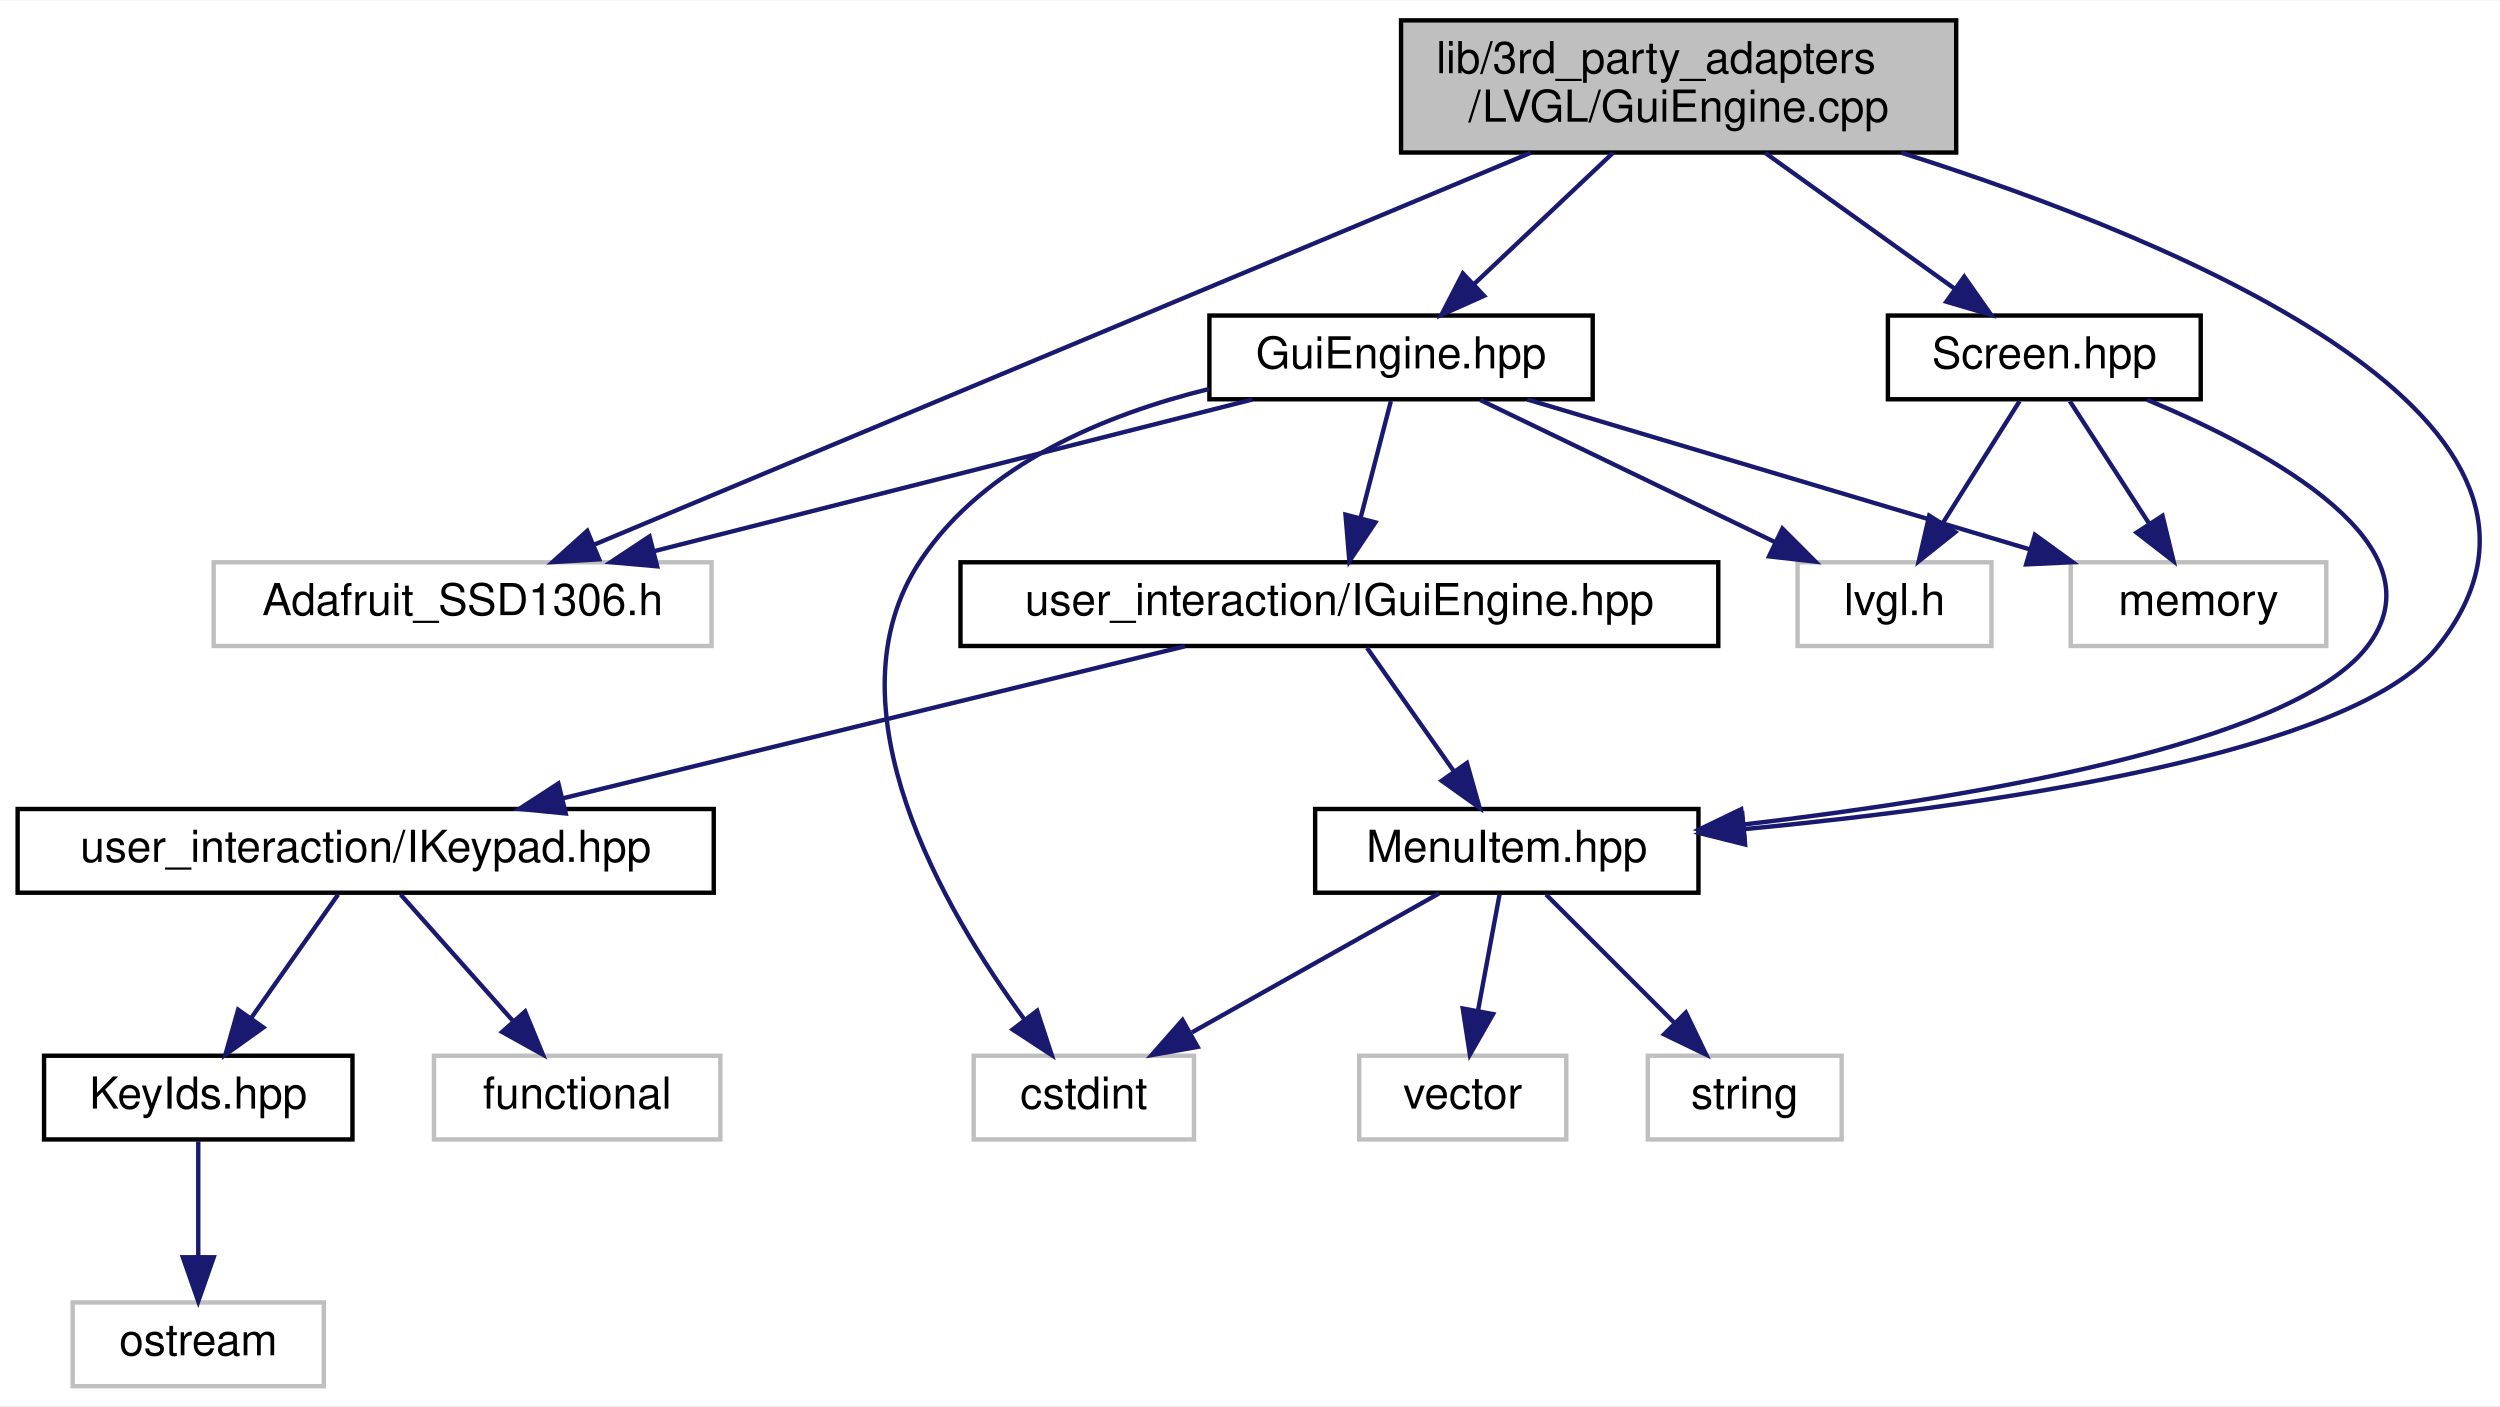
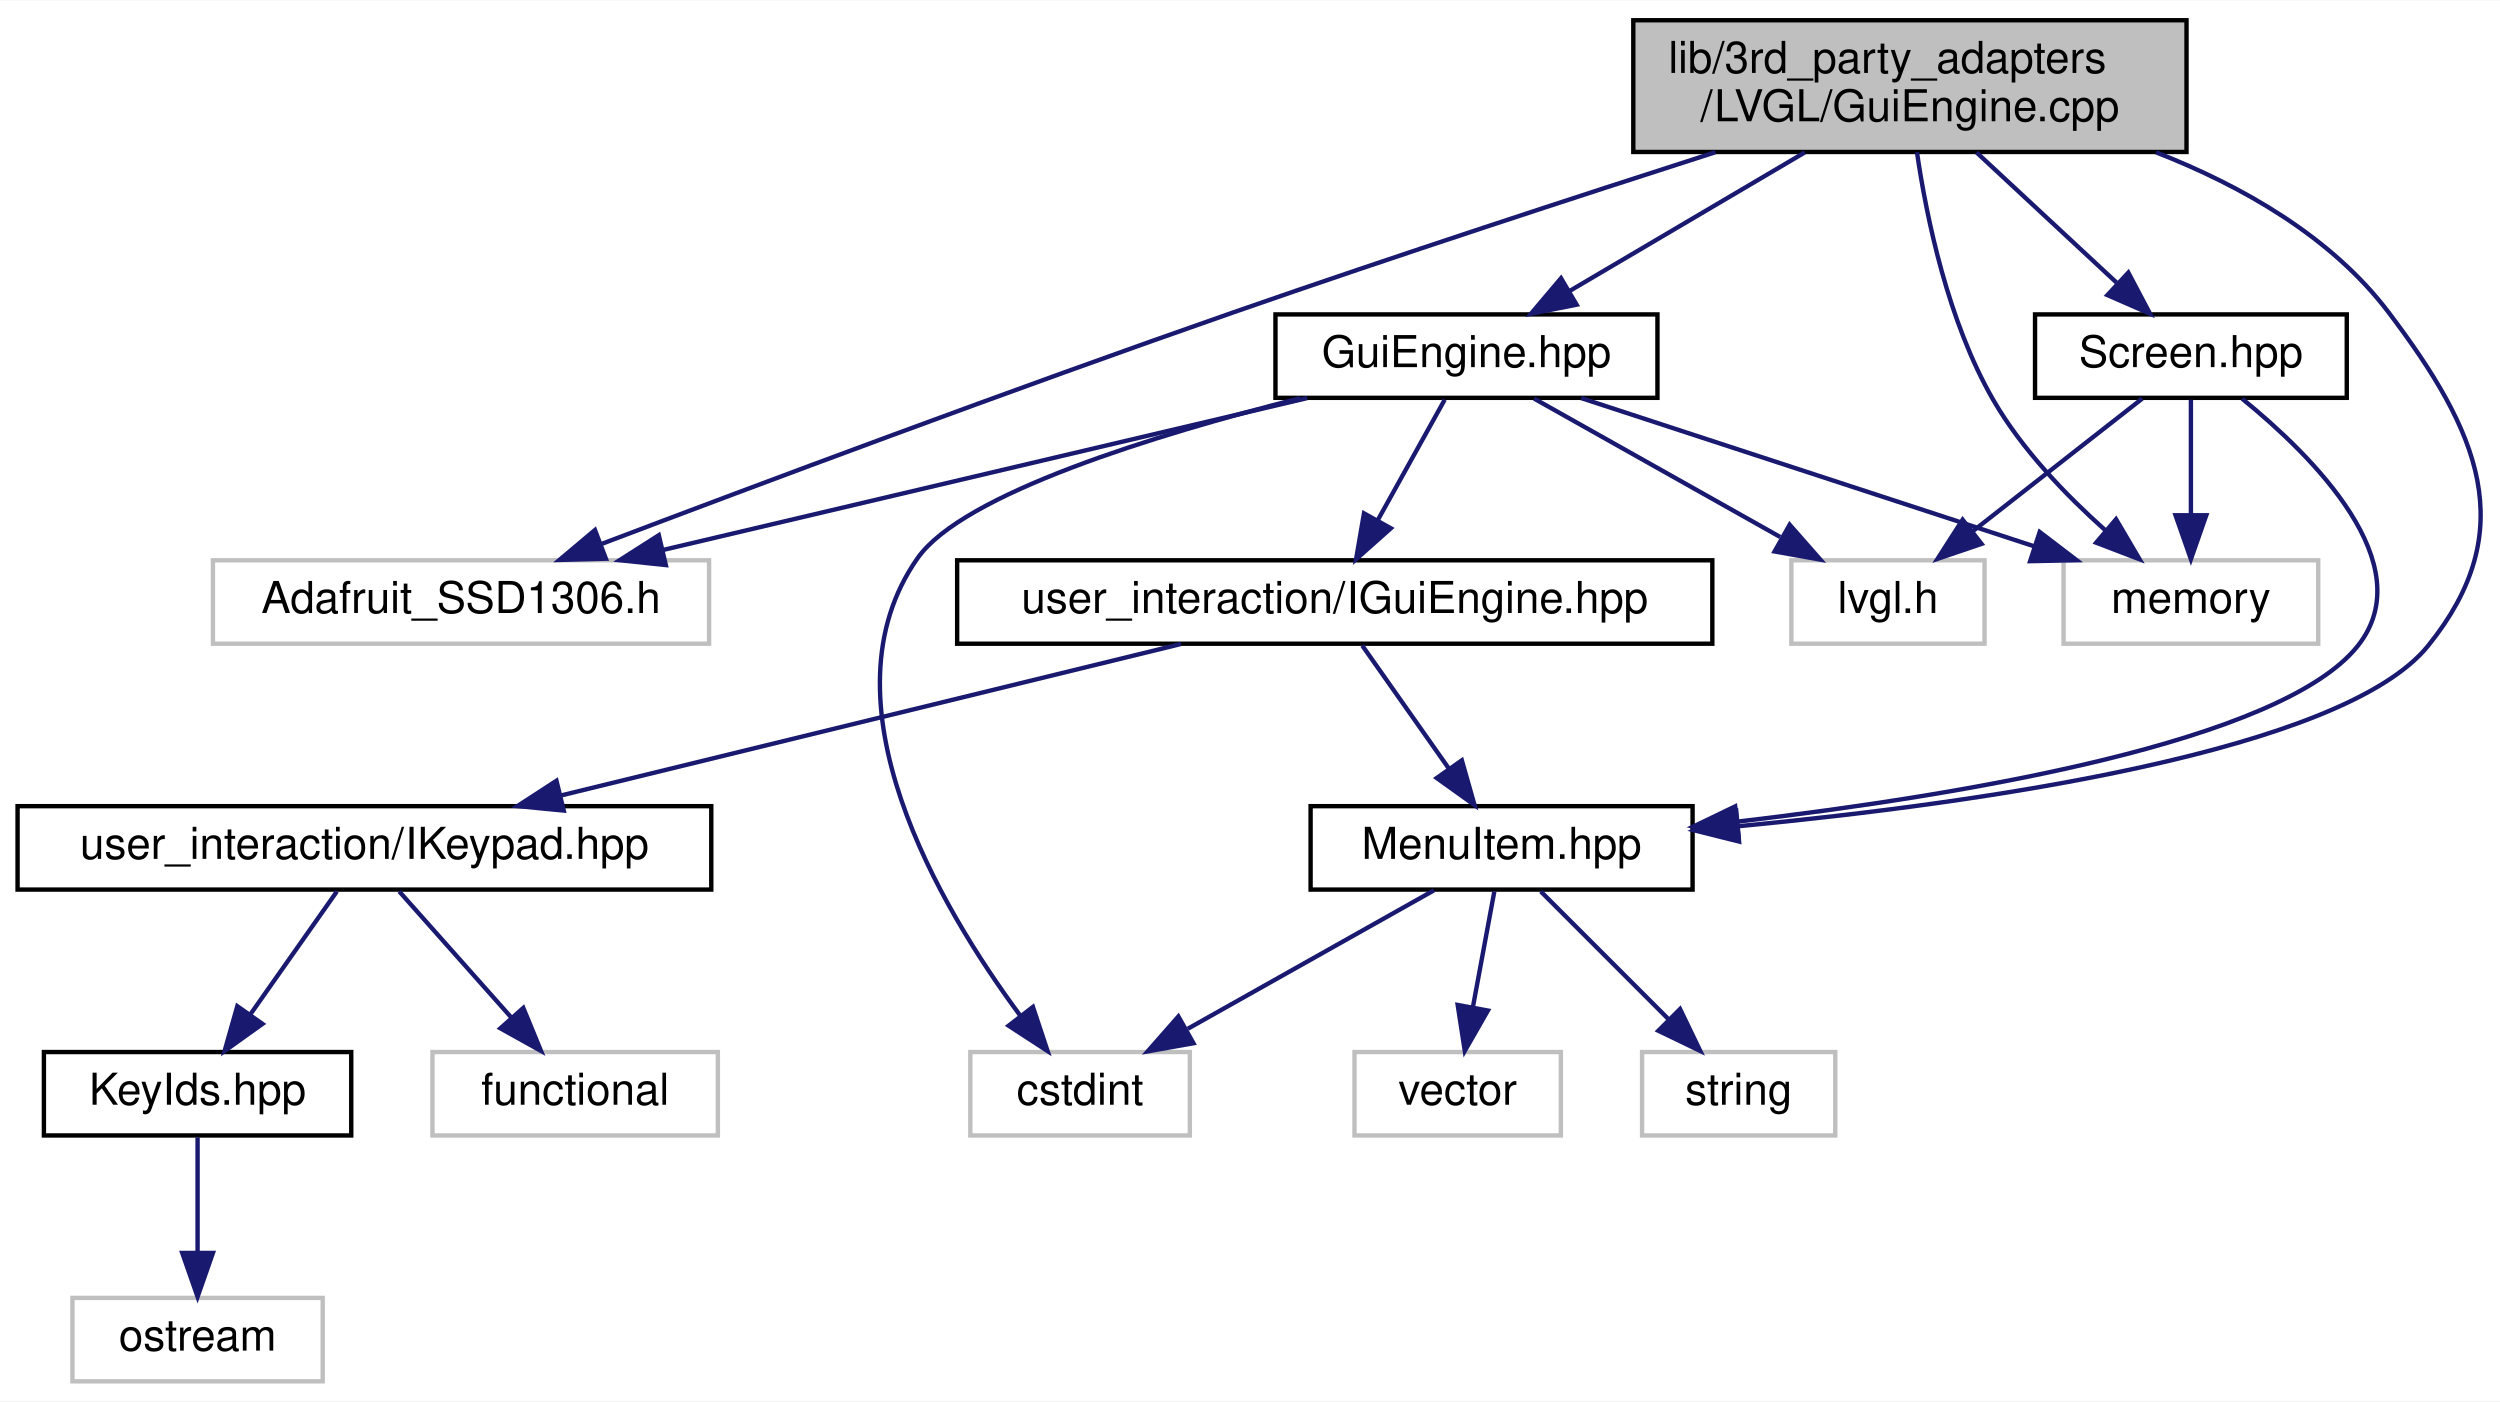
- <svg xmlns="http://www.w3.org/2000/svg" xmlns:xlink="http://www.w3.org/1999/xlink" width="567pt" height="319pt" viewBox="0.00 0.00 567.43 319.00">
+ <svg xmlns="http://www.w3.org/2000/svg" xmlns:xlink="http://www.w3.org/1999/xlink" width="569pt" height="319pt" viewBox="0.00 0.00 569.40 319.00">
  <g id="graph0" class="graph" transform="scale(1 1) rotate(0) translate(4 315)">
-     <polygon fill="white" stroke="transparent" points="-4,4 -4,-315 563.43,-315 563.43,4 -4,4" />
+     <polygon fill="white" stroke="transparent" points="-4,4 -4,-315 565.4,-315 565.4,4 -4,4" />
    <g id="node1" class="node">
      <g id="a_node1">
        <a xlink:title="Connects LVGL callbacks to display driver and input device.">
-           <polygon fill="#bfbfbf" stroke="black" points="314,-280.5 314,-310.5 440,-310.5 440,-280.5 314,-280.5" />
-           <text text-anchor="start" x="322" y="-298.5" font-family="Helvetica,sans-Serif" font-size="10.00">lib/3rd_party_adapters</text>
-           <text text-anchor="middle" x="377" y="-287.5" font-family="Helvetica,sans-Serif" font-size="10.00">/LVGL/GuiEngine.cpp</text>
+           <polygon fill="#bfbfbf" stroke="black" points="368,-280.5 368,-310.5 494,-310.5 494,-280.5 368,-280.5" />
+           <text text-anchor="start" x="376" y="-298.5" font-family="Helvetica,sans-Serif" font-size="10.00">lib/3rd_party_adapters</text>
+           <text text-anchor="middle" x="431" y="-287.5" font-family="Helvetica,sans-Serif" font-size="10.00">/LVGL/GuiEngine.cpp</text>
        </a>
      </g>
    </g>
    <g id="node2" class="node">
      <g id="a_node2">
        <a xlink:href="GuiEngine_8hpp.xhtml" target="_top" xlink:title=" ">
-           <polygon fill="white" stroke="black" points="270.5,-224.5 270.5,-243.5 357.5,-243.5 357.5,-224.5 270.5,-224.5" />
-           <text text-anchor="middle" x="314" y="-231.5" font-family="Helvetica,sans-Serif" font-size="10.00">GuiEngine.hpp</text>
+           <polygon fill="white" stroke="black" points="286.5,-224.5 286.5,-243.5 373.5,-243.5 373.5,-224.5 286.5,-224.5" />
+           <text text-anchor="middle" x="330" y="-231.5" font-family="Helvetica,sans-Serif" font-size="10.00">GuiEngine.hpp</text>
        </a>
      </g>
    </g>
    <g id="edge1" class="edge">
-       <path fill="none" stroke="midnightblue" d="M362.07,-280.4C352.63,-271.49 340.42,-259.95 330.67,-250.74" />
-       <polygon fill="midnightblue" stroke="midnightblue" points="332.84,-247.98 323.17,-243.66 328.03,-253.07 332.84,-247.98" />
+       <path fill="none" stroke="midnightblue" d="M407.06,-280.4C390.87,-270.86 369.59,-258.32 353.5,-248.84" />
+       <polygon fill="midnightblue" stroke="midnightblue" points="355.09,-245.72 344.7,-243.66 351.54,-251.75 355.09,-245.72" />
    </g>
    <g id="node3" class="node">
      <g id="a_node3">
        <a xlink:title=" ">
          <polygon fill="white" stroke="#bfbfbf" points="44.5,-168.5 44.5,-187.5 157.5,-187.5 157.5,-168.5 44.5,-168.5" />
          <text text-anchor="middle" x="101" y="-175.5" font-family="Helvetica,sans-Serif" font-size="10.00">Adafruit_SSD1306.h</text>
        </a>
      </g>
    </g>
    <g id="edge19" class="edge">
-       <path fill="none" stroke="midnightblue" d="M343.43,-280.45C289.04,-257.69 182.53,-213.12 130.72,-191.44" />
-       <polygon fill="midnightblue" stroke="midnightblue" points="131.99,-188.17 121.41,-187.54 129.29,-194.63 131.99,-188.17" />
+       <path fill="none" stroke="midnightblue" d="M386.71,-280.45C355.86,-270.55 313.8,-256.82 277,-244 226.47,-226.39 168.31,-204.61 133.13,-191.27" />
+       <polygon fill="midnightblue" stroke="midnightblue" points="134,-187.86 123.41,-187.58 131.51,-194.4 134,-187.86" />
+     </g>
+     <g id="node6" class="node">
+       <g id="a_node6">
+         <a xlink:title=" ">
+           <polygon fill="white" stroke="#bfbfbf" points="466,-168.5 466,-187.5 524,-187.5 524,-168.5 466,-168.5" />
+           <text text-anchor="middle" x="495" y="-175.5" font-family="Helvetica,sans-Serif" font-size="10.00">memory</text>
+         </a>
+       </g>
+     </g>
+     <g id="edge20" class="edge">
+       <path fill="none" stroke="midnightblue" d="M432.61,-280.43C434.78,-265.58 439.66,-241.89 450,-224 456.52,-212.72 466.58,-202.29 475.54,-194.31" />
+       <polygon fill="midnightblue" stroke="midnightblue" points="477.95,-196.86 483.32,-187.72 473.42,-191.51 477.95,-196.86" />
    </g>
    <g id="node8" class="node">
      <g id="a_node8">
        <a xlink:href="MenuItem_8hpp.xhtml" target="_top" xlink:title=" ">
          <polygon fill="white" stroke="black" points="294.5,-112.5 294.5,-131.5 381.5,-131.5 381.5,-112.5 294.5,-112.5" />
          <text text-anchor="middle" x="338" y="-119.5" font-family="Helvetica,sans-Serif" font-size="10.00">MenuItem.hpp</text>
        </a>
      </g>
    </g>
-     <g id="edge20" class="edge">
-       <path fill="none" stroke="midnightblue" d="M427.55,-280.45C491.97,-260.07 590.33,-219.07 549,-168 529.59,-144.02 447.78,-132.26 391.92,-126.93" />
+     <g id="edge21" class="edge">
+       <path fill="none" stroke="midnightblue" d="M487.08,-280.41C506.66,-272.76 526.97,-261.21 540,-244 560.53,-216.88 570.4,-194.44 549,-168 529.59,-144.02 447.78,-132.26 391.92,-126.93" />
      <polygon fill="midnightblue" stroke="midnightblue" points="392.09,-123.44 381.81,-126.01 391.45,-130.41 392.09,-123.44" />
    </g>
    <g id="node15" class="node">
      <g id="a_node15">
        <a xlink:href="Screen_8hpp.xhtml" target="_top" xlink:title="Converts menu items to LVGL.">
-           <polygon fill="white" stroke="black" points="424.5,-224.5 424.5,-243.5 495.5,-243.5 495.5,-224.5 424.5,-224.5" />
-           <text text-anchor="middle" x="460" y="-231.5" font-family="Helvetica,sans-Serif" font-size="10.00">Screen.hpp</text>
+           <polygon fill="white" stroke="black" points="459.5,-224.5 459.5,-243.5 530.5,-243.5 530.5,-224.5 459.5,-224.5" />
+           <text text-anchor="middle" x="495" y="-231.5" font-family="Helvetica,sans-Serif" font-size="10.00">Screen.hpp</text>
        </a>
      </g>
    </g>
    <g id="edge15" class="edge">
-       <path fill="none" stroke="midnightblue" d="M396.67,-280.4C409.6,-271.13 426.49,-259.03 439.57,-249.65" />
-       <polygon fill="midnightblue" stroke="midnightblue" points="441.83,-252.33 447.92,-243.66 437.76,-246.64 441.83,-252.33" />
+       <path fill="none" stroke="midnightblue" d="M446.17,-280.4C455.75,-271.49 468.16,-259.95 478.07,-250.74" />
+       <polygon fill="midnightblue" stroke="midnightblue" points="480.75,-253.03 485.69,-243.66 475.98,-247.9 480.75,-253.03" />
    </g>
    <g id="edge2" class="edge">
-       <path fill="none" stroke="midnightblue" d="M280.25,-224.44C243.48,-215.12 184.55,-200.18 144.38,-190" />
-       <polygon fill="midnightblue" stroke="midnightblue" points="145.15,-186.58 134.59,-187.52 143.43,-193.37 145.15,-186.58" />
+       <path fill="none" stroke="midnightblue" d="M293.71,-224.44C254.02,-215.08 190.29,-200.06 147.09,-189.87" />
+       <polygon fill="midnightblue" stroke="midnightblue" points="147.65,-186.41 137.12,-187.52 146.05,-193.22 147.65,-186.41" />
    </g>
    <g id="node4" class="node">
      <g id="a_node4">
        <a xlink:title=" ">
          <polygon fill="white" stroke="#bfbfbf" points="217,-56.5 217,-75.5 267,-75.5 267,-56.5 217,-56.5" />
          <text text-anchor="middle" x="242" y="-63.5" font-family="Helvetica,sans-Serif" font-size="10.00">cstdint</text>
        </a>
      </g>
    </g>
    <g id="edge3" class="edge">
-       <path fill="none" stroke="midnightblue" d="M270.43,-226.84C246.82,-221.03 219.57,-209.78 205,-188 182.92,-154.99 210.48,-108.25 228.58,-83.64" />
-       <polygon fill="midnightblue" stroke="midnightblue" points="231.41,-85.71 234.71,-75.65 225.85,-81.45 231.41,-85.71" />
+       <path fill="none" stroke="midnightblue" d="M292.1,-224.42C259.22,-216.12 215.31,-202.67 205,-188 182.16,-155.51 210.04,-108.56 228.38,-83.78" />
+       <polygon fill="midnightblue" stroke="midnightblue" points="231.26,-85.78 234.6,-75.72 225.72,-81.5 231.26,-85.78" />
    </g>
    <g id="node5" class="node">
      <g id="a_node5">
        <a xlink:title=" ">
          <polygon fill="white" stroke="#bfbfbf" points="404,-168.5 404,-187.5 448,-187.5 448,-168.5 404,-168.5" />
          <text text-anchor="middle" x="426" y="-175.5" font-family="Helvetica,sans-Serif" font-size="10.00">lvgl.h</text>
        </a>
      </g>
    </g>
    <g id="edge4" class="edge">
-       <path fill="none" stroke="midnightblue" d="M331.99,-224.32C350.04,-215.62 378.05,-202.12 398.8,-192.11" />
-       <polygon fill="midnightblue" stroke="midnightblue" points="400.56,-195.15 408.05,-187.65 397.52,-188.84 400.56,-195.15" />
-     </g>
-     <g id="node6" class="node">
-       <g id="a_node6">
-         <a xlink:title=" ">
-           <polygon fill="white" stroke="#bfbfbf" points="466,-168.5 466,-187.5 524,-187.5 524,-168.5 466,-168.5" />
-           <text text-anchor="middle" x="495" y="-175.5" font-family="Helvetica,sans-Serif" font-size="10.00">memory</text>
-         </a>
-       </g>
+       <path fill="none" stroke="midnightblue" d="M345.42,-224.32C360.54,-215.82 383.82,-202.73 401.47,-192.8" />
+       <polygon fill="midnightblue" stroke="midnightblue" points="403.61,-195.61 410.61,-187.65 400.18,-189.51 403.61,-195.61" />
    </g>
    <g id="edge5" class="edge">
-       <path fill="none" stroke="midnightblue" d="M342.68,-224.44C373.53,-215.24 422.73,-200.56 456.83,-190.39" />
-       <polygon fill="midnightblue" stroke="midnightblue" points="457.87,-193.73 466.45,-187.52 455.87,-187.02 457.87,-193.73" />
+       <path fill="none" stroke="midnightblue" d="M356.14,-224.44C384.02,-215.32 428.35,-200.81 459.4,-190.65" />
+       <polygon fill="midnightblue" stroke="midnightblue" points="460.56,-193.95 468.98,-187.52 458.38,-187.3 460.56,-193.95" />
    </g>
    <g id="node7" class="node">
      <g id="a_node7">
        <a xlink:href="IGuiEngine_8hpp.xhtml" target="_top" xlink:title=" ">
          <polygon fill="white" stroke="black" points="214,-168.5 214,-187.5 386,-187.5 386,-168.5 214,-168.5" />
          <text text-anchor="middle" x="300" y="-175.5" font-family="Helvetica,sans-Serif" font-size="10.00">user_interaction/IGuiEngine.hpp</text>
        </a>
      </g>
    </g>
    <g id="edge6" class="edge">
-       <path fill="none" stroke="midnightblue" d="M311.69,-224.08C309.83,-216.93 307.16,-206.64 304.85,-197.69" />
-       <polygon fill="midnightblue" stroke="midnightblue" points="308.17,-196.55 302.27,-187.75 301.39,-198.31 308.17,-196.55" />
+       <path fill="none" stroke="midnightblue" d="M325.05,-224.08C320.9,-216.61 314.85,-205.72 309.73,-196.52" />
+       <polygon fill="midnightblue" stroke="midnightblue" points="312.78,-194.79 304.86,-187.75 306.66,-198.19 312.78,-194.79" />
    </g>
    <g id="edge7" class="edge">
      <path fill="none" stroke="midnightblue" d="M306.27,-168.08C311.64,-160.46 319.52,-149.26 326.08,-139.94" />
      <polygon fill="midnightblue" stroke="midnightblue" points="328.95,-141.94 331.84,-131.75 323.22,-137.91 328.95,-141.94" />
    </g>
    <g id="node11" class="node">
      <g id="a_node11">
        <a xlink:href="IKeypad_8hpp.xhtml" target="_top" xlink:title=" ">
          <polygon fill="white" stroke="black" points="0,-112.5 0,-131.5 158,-131.5 158,-112.5 0,-112.5" />
          <text text-anchor="middle" x="79" y="-119.5" font-family="Helvetica,sans-Serif" font-size="10.00">user_interaction/IKeypad.hpp</text>
        </a>
      </g>
    </g>
    <g id="edge11" class="edge">
      <path fill="none" stroke="midnightblue" d="M264.98,-168.44C226.75,-159.1 165.43,-144.12 123.74,-133.93" />
      <polygon fill="midnightblue" stroke="midnightblue" points="124.4,-130.49 113.85,-131.52 122.74,-137.29 124.4,-130.49" />
    </g>
    <g id="edge8" class="edge">
      <path fill="none" stroke="midnightblue" d="M322.58,-112.32C307.46,-103.82 284.18,-90.73 266.53,-80.8" />
      <polygon fill="midnightblue" stroke="midnightblue" points="267.82,-77.51 257.39,-75.65 264.39,-83.61 267.82,-77.51" />
    </g>
    <g id="node9" class="node">
      <g id="a_node9">
        <a xlink:title=" ">
          <polygon fill="white" stroke="#bfbfbf" points="370,-56.5 370,-75.5 414,-75.5 414,-56.5 370,-56.5" />
          <text text-anchor="middle" x="392" y="-63.5" font-family="Helvetica,sans-Serif" font-size="10.00">string</text>
        </a>
      </g>
    </g>
    <g id="edge9" class="edge">
      <path fill="none" stroke="midnightblue" d="M346.92,-112.08C354.78,-104.22 366.43,-92.57 375.92,-83.08" />
      <polygon fill="midnightblue" stroke="midnightblue" points="378.65,-85.3 383.25,-75.75 373.7,-80.35 378.65,-85.3" />
    </g>
    <g id="node10" class="node">
      <g id="a_node10">
        <a xlink:title=" ">
          <polygon fill="white" stroke="#bfbfbf" points="304.5,-56.5 304.5,-75.5 351.5,-75.5 351.5,-56.5 304.5,-56.5" />
          <text text-anchor="middle" x="328" y="-63.5" font-family="Helvetica,sans-Serif" font-size="10.00">vector</text>
        </a>
      </g>
    </g>
    <g id="edge10" class="edge">
      <path fill="none" stroke="midnightblue" d="M336.35,-112.08C335.02,-104.93 333.12,-94.64 331.46,-85.69" />
      <polygon fill="midnightblue" stroke="midnightblue" points="334.88,-84.95 329.62,-75.75 328,-86.22 334.88,-84.95" />
    </g>
    <g id="node12" class="node">
      <g id="a_node12">
        <a xlink:href="KeyIds_8hpp.xhtml" target="_top" xlink:title=" ">
          <polygon fill="white" stroke="black" points="6,-56.5 6,-75.5 76,-75.5 76,-56.5 6,-56.5" />
          <text text-anchor="middle" x="41" y="-63.5" font-family="Helvetica,sans-Serif" font-size="10.00">KeyIds.hpp</text>
        </a>
      </g>
    </g>
    <g id="edge12" class="edge">
      <path fill="none" stroke="midnightblue" d="M72.73,-112.08C67.36,-104.46 59.48,-93.26 52.92,-83.94" />
      <polygon fill="midnightblue" stroke="midnightblue" points="55.78,-81.91 47.16,-75.75 50.05,-85.94 55.78,-81.91" />
    </g>
    <g id="node14" class="node">
      <g id="a_node14">
        <a xlink:title=" ">
          <polygon fill="white" stroke="#bfbfbf" points="94.5,-56.5 94.5,-75.5 159.5,-75.5 159.5,-56.5 94.5,-56.5" />
          <text text-anchor="middle" x="127" y="-63.5" font-family="Helvetica,sans-Serif" font-size="10.00">functional</text>
        </a>
      </g>
    </g>
    <g id="edge14" class="edge">
      <path fill="none" stroke="midnightblue" d="M86.93,-112.08C93.85,-104.3 104.07,-92.8 112.45,-83.37" />
      <polygon fill="midnightblue" stroke="midnightblue" points="115.19,-85.55 119.22,-75.75 109.96,-80.9 115.19,-85.55" />
    </g>
    <g id="node13" class="node">
      <g id="a_node13">
        <a xlink:title=" ">
          <polygon fill="white" stroke="#bfbfbf" points="12.5,-0.5 12.5,-19.5 69.5,-19.5 69.5,-0.5 12.5,-0.5" />
          <text text-anchor="middle" x="41" y="-7.5" font-family="Helvetica,sans-Serif" font-size="10.00">ostream</text>
        </a>
      </g>
    </g>
    <g id="edge13" class="edge">
      <path fill="none" stroke="midnightblue" d="M41,-56.08C41,-49.01 41,-38.86 41,-29.99" />
      <polygon fill="midnightblue" stroke="midnightblue" points="44.5,-29.75 41,-19.75 37.5,-29.75 44.5,-29.75" />
    </g>
    <g id="edge16" class="edge">
-       <path fill="none" stroke="midnightblue" d="M454.39,-224.08C449.63,-216.53 442.68,-205.49 436.85,-196.23" />
-       <polygon fill="midnightblue" stroke="midnightblue" points="439.8,-194.35 431.51,-187.75 433.88,-198.08 439.8,-194.35" />
+       <path fill="none" stroke="midnightblue" d="M483.91,-224.32C473.51,-216.18 457.74,-203.84 445.28,-194.09" />
+       <polygon fill="midnightblue" stroke="midnightblue" points="447.32,-191.24 437.29,-187.83 443.01,-196.75 447.32,-191.24" />
    </g>
    <g id="edge17" class="edge">
-       <path fill="none" stroke="midnightblue" d="M465.78,-224.08C470.67,-216.53 477.83,-205.49 483.83,-196.23" />
-       <polygon fill="midnightblue" stroke="midnightblue" points="486.83,-198.05 489.33,-187.75 480.95,-194.24 486.83,-198.05" />
+       <path fill="none" stroke="midnightblue" d="M495,-224.08C495,-217.01 495,-206.86 495,-197.99" />
+       <polygon fill="midnightblue" stroke="midnightblue" points="498.5,-197.75 495,-187.75 491.5,-197.75 498.5,-197.75" />
    </g>
    <g id="edge18" class="edge">
-       <path fill="none" stroke="midnightblue" d="M483.33,-224.38C511.05,-212.83 551.38,-191.11 533,-168 515.61,-146.14 443.15,-133.99 391.65,-127.97" />
+       <path fill="none" stroke="midnightblue" d="M506.67,-224.3C522.63,-211.34 547.73,-186.52 533,-168 515.61,-146.14 443.15,-133.99 391.65,-127.97" />
      <polygon fill="midnightblue" stroke="midnightblue" points="391.98,-124.49 381.65,-126.85 391.2,-131.45 391.98,-124.49" />
    </g>
  </g>
</svg>
